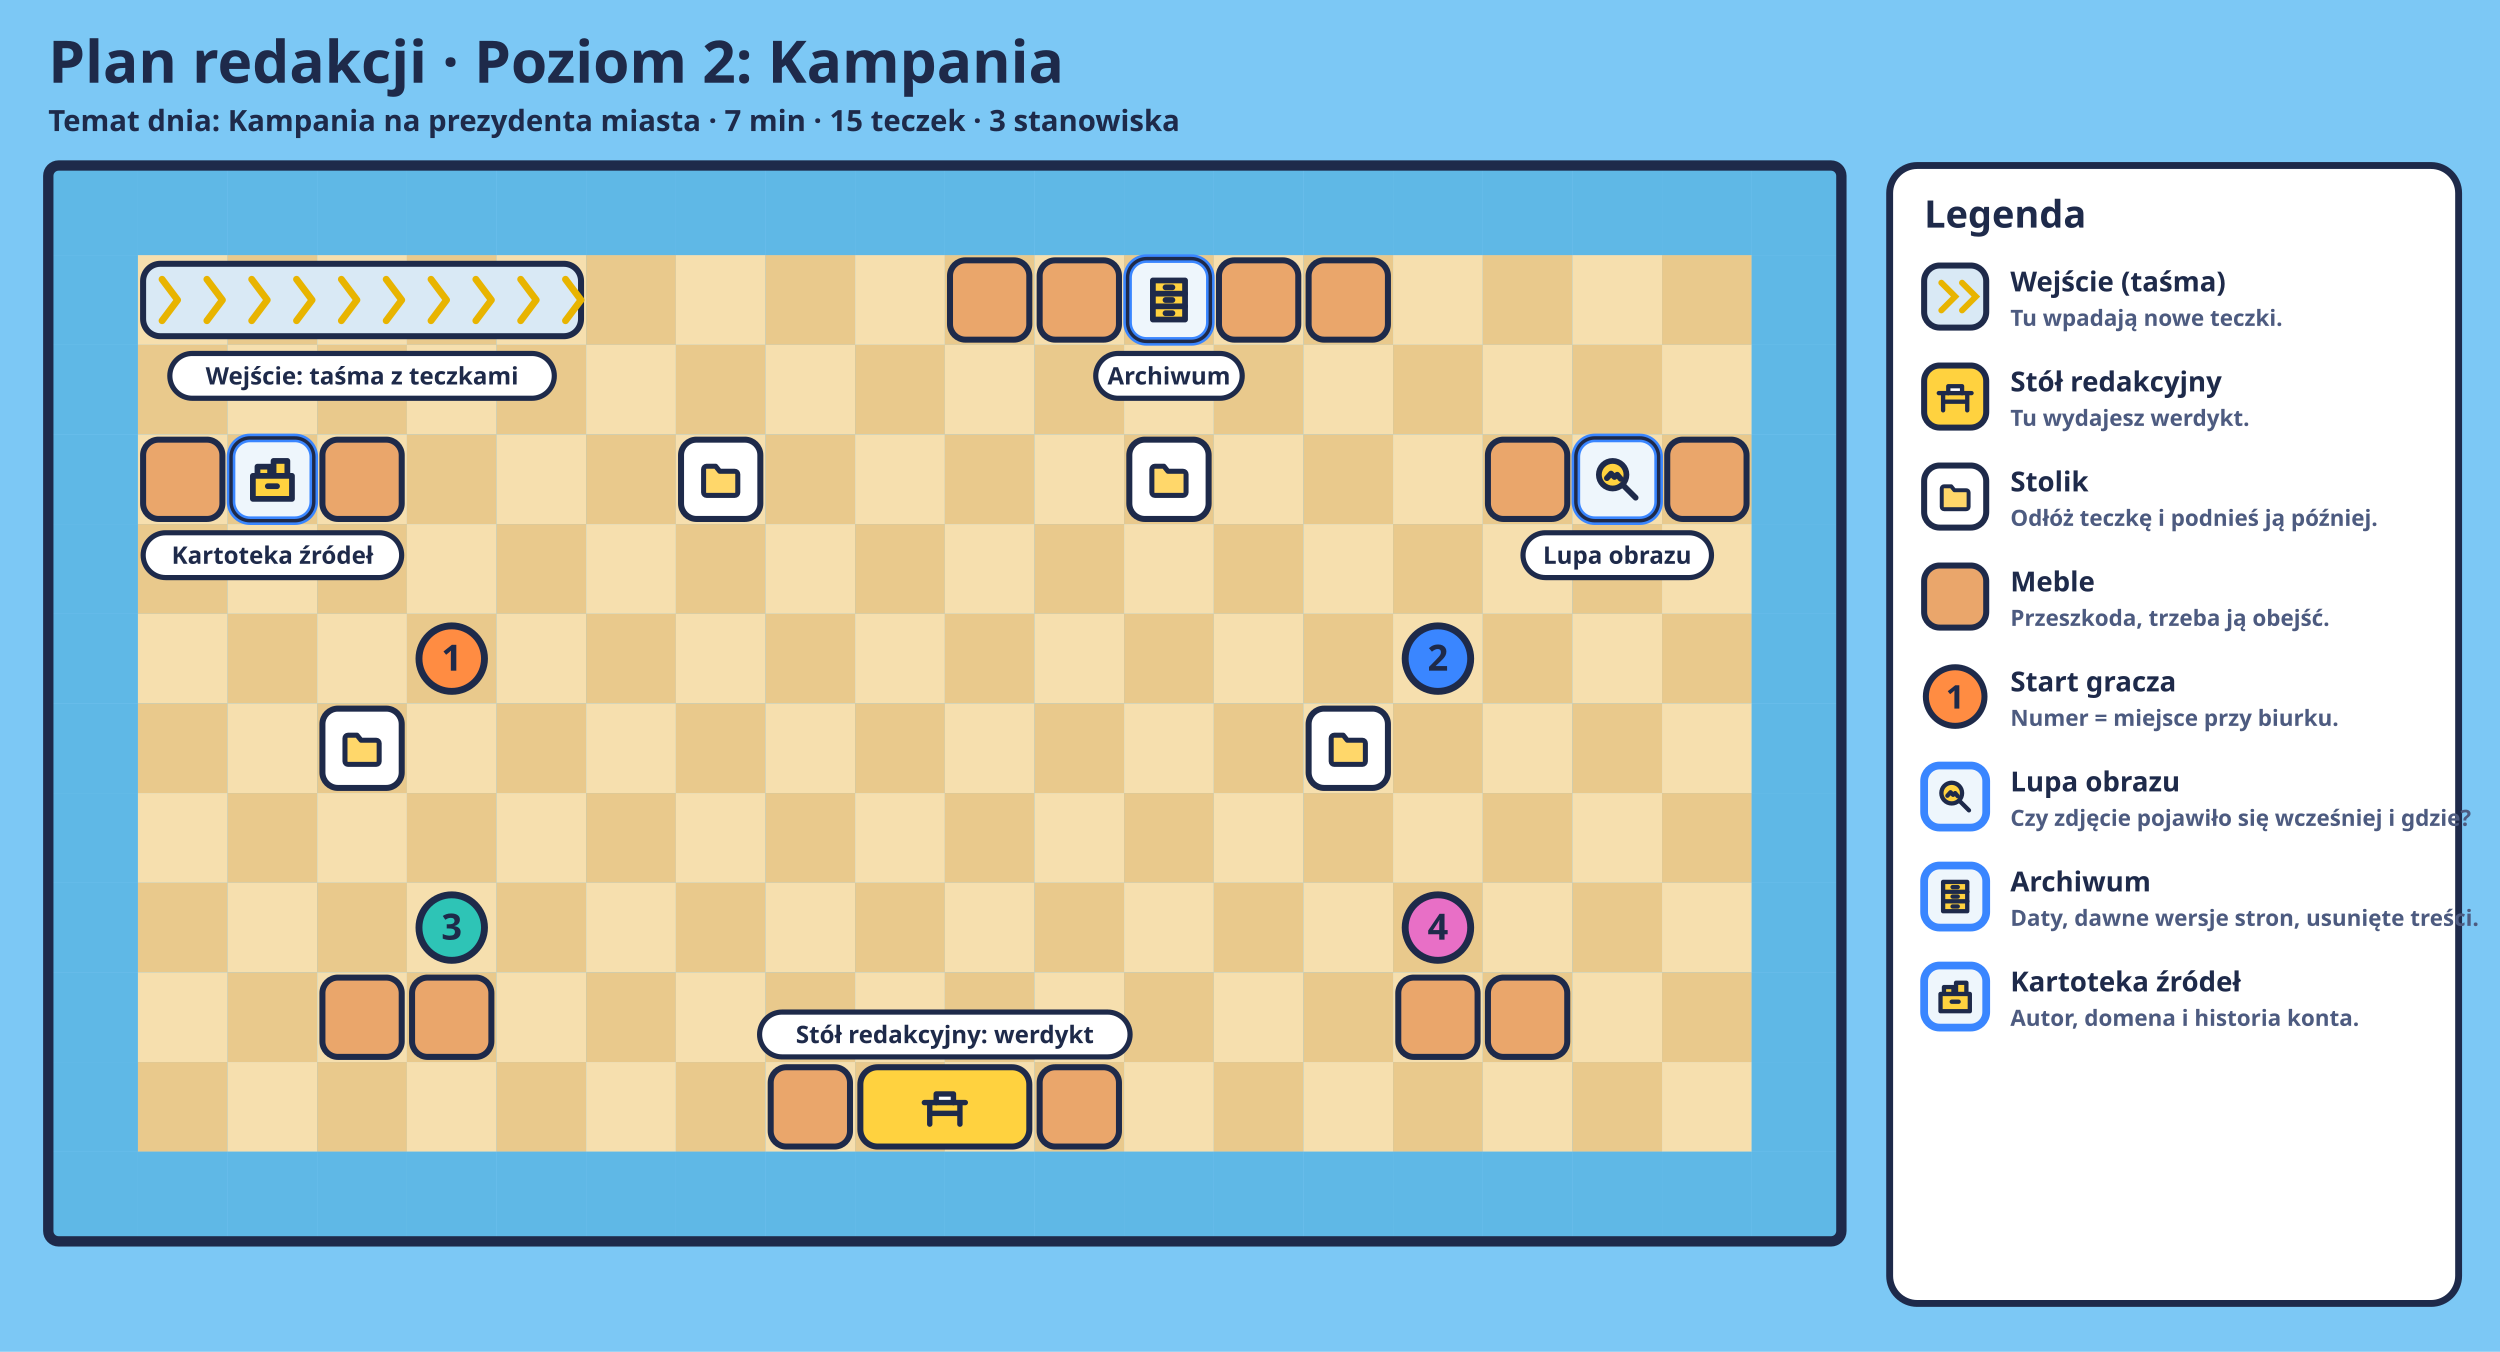
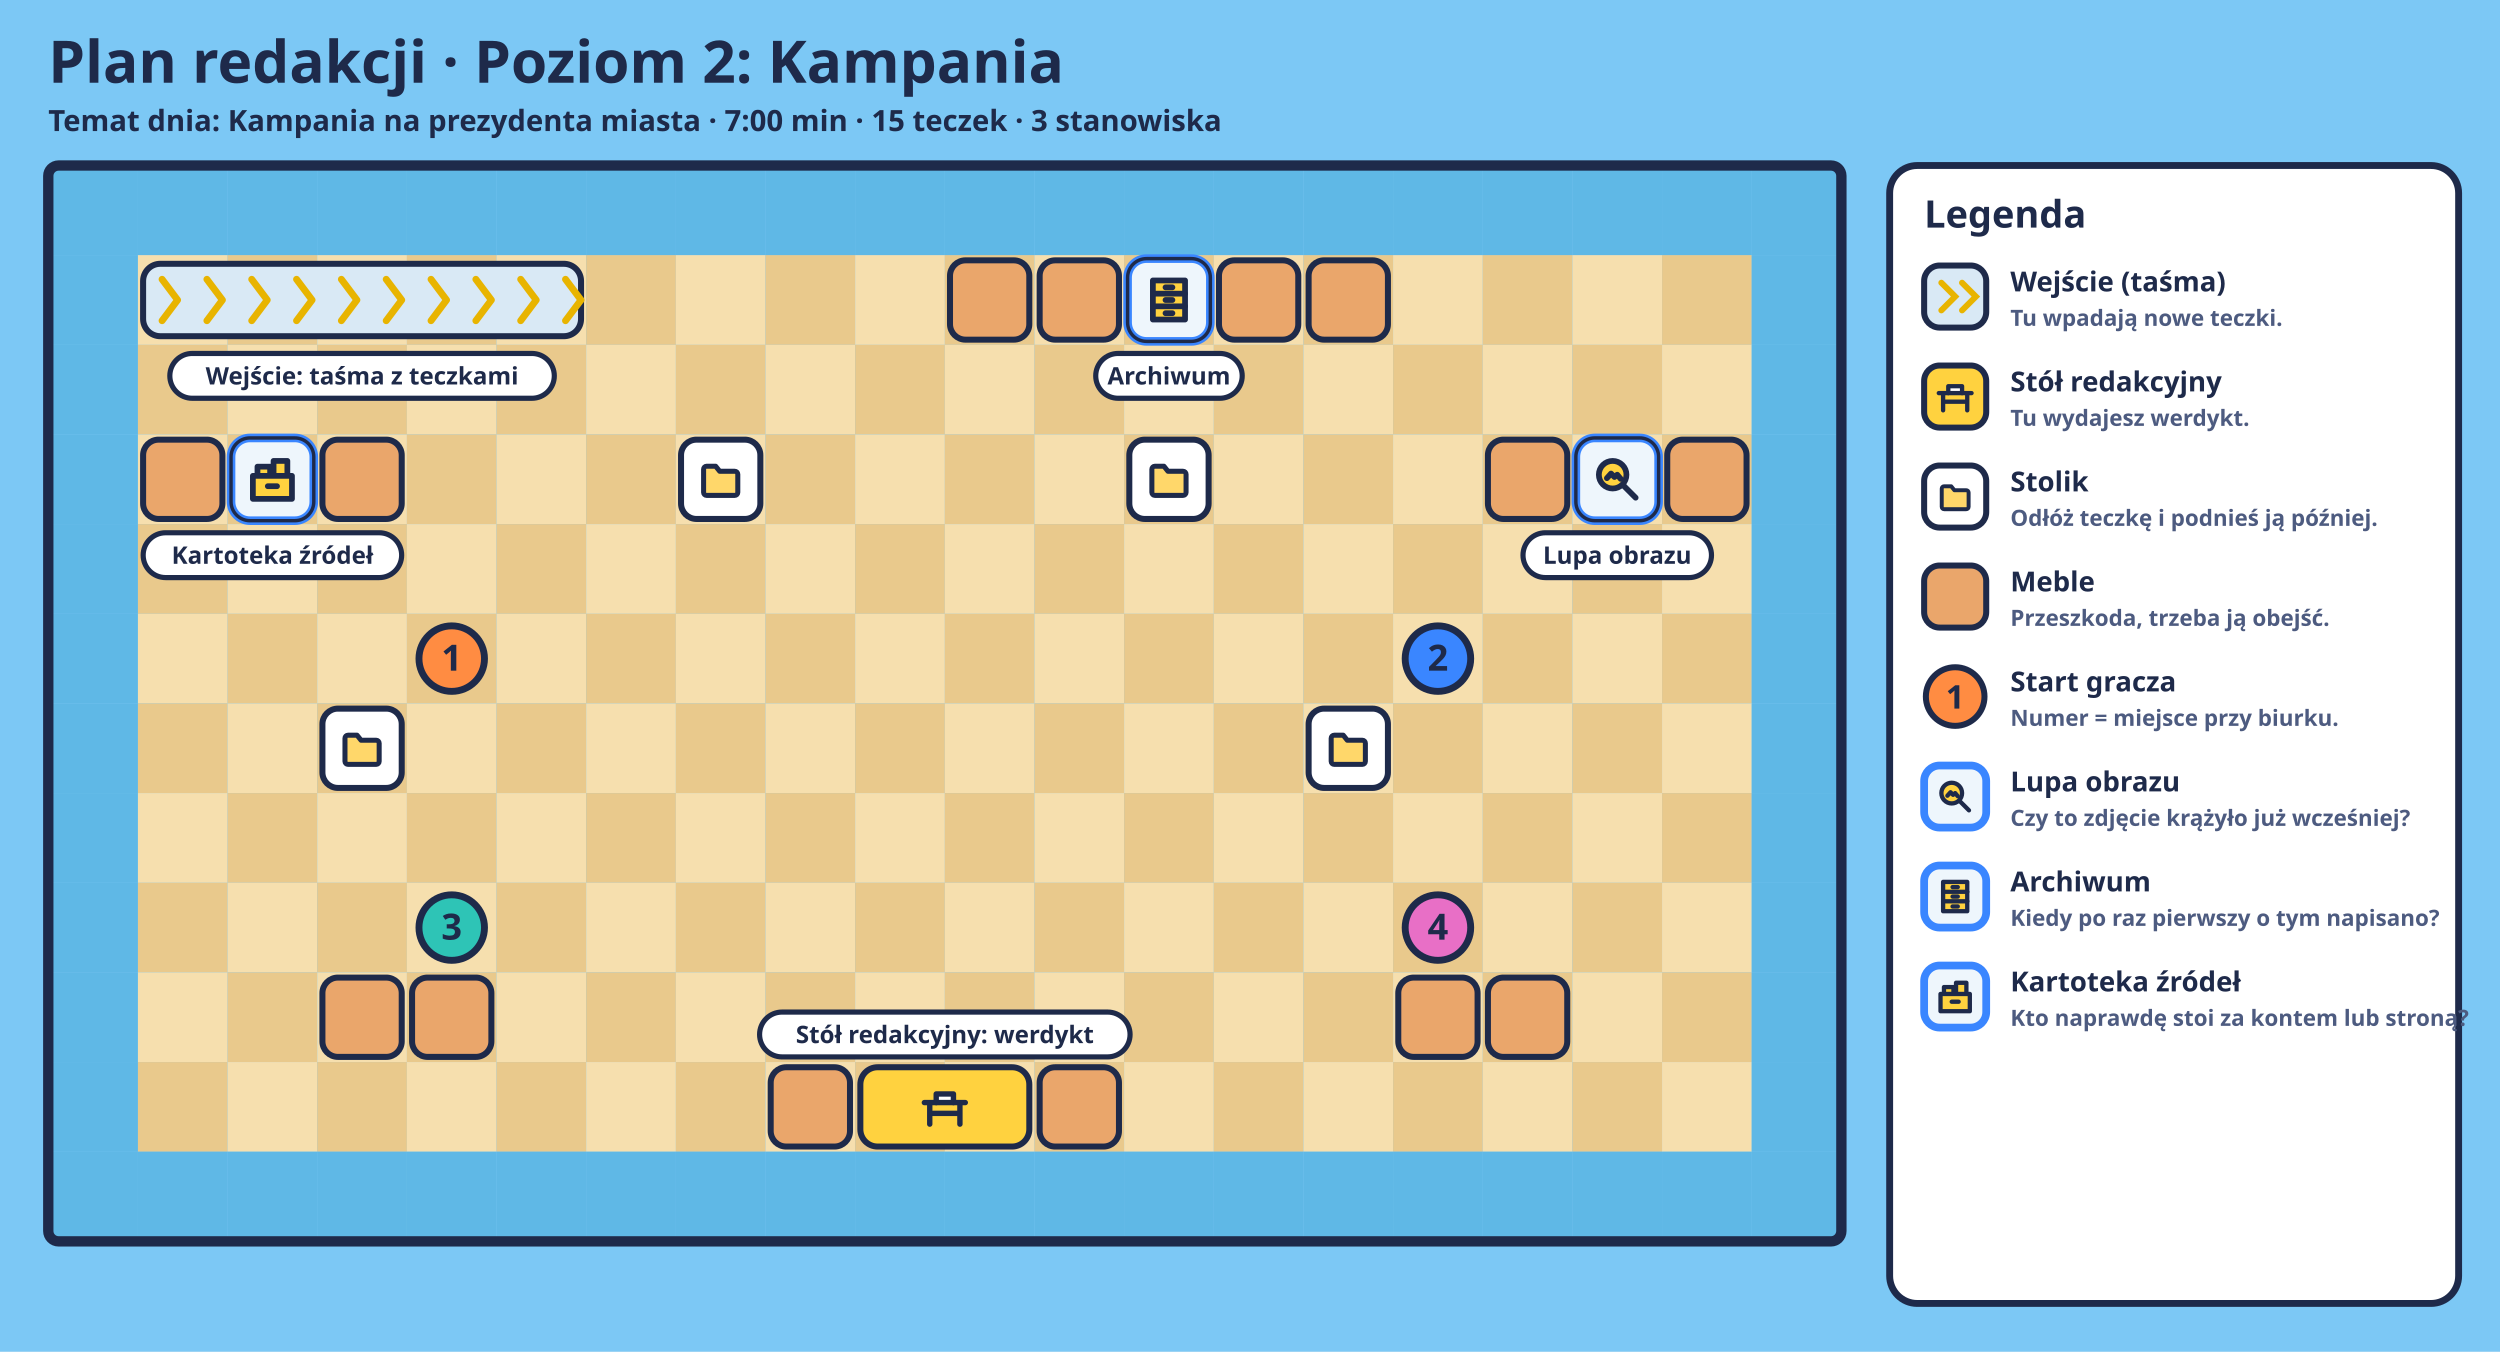
<svg xmlns="http://www.w3.org/2000/svg" viewBox="0 0 1450 784" width="1450" height="784" role="img" aria-label="Plan redakcji, Poziom 2: Kampania">
  <style>@font-face{font-family:'Baloo 2';font-weight:400 800;font-style:normal;font-display:block;src:url('../assets/fonts/baloo-2-latin.woff2') format('woff2');unicode-range:U+0000-00FF,U+0131,U+0152-0153,U+02BB-02BC,U+02C6,U+02DA,U+02DC,U+2000-206F,U+20AC,U+2122,U+2191,U+2193,U+2212,U+2215,U+FEFF,U+FFFD;}
@font-face{font-family:'Baloo 2';font-weight:400 800;font-style:normal;font-display:block;src:url('../assets/fonts/baloo-2-latin-ext.woff2') format('woff2');unicode-range:U+0100-02BA,U+02BD-02C5,U+02C7-02CC,U+02CE-02D7,U+02DD-02FF,U+0304,U+0308,U+0329,U+1D00-1DBF,U+1E00-1E9F,U+1EF2-1EFF,U+2020,U+20A0-20AB,U+20AD-20C0,U+2113,U+2C60-2C7F,U+A720-A7FF;}
@font-face{font-family:'Nunito';font-weight:400 800;font-style:normal;font-display:block;src:url('../assets/fonts/nunito-latin.woff2') format('woff2');unicode-range:U+0000-00FF,U+0131,U+0152-0153,U+02BB-02BC,U+02C6,U+02DA,U+02DC,U+2000-206F,U+20AC,U+2122,U+2191,U+2193,U+2212,U+2215,U+FEFF,U+FFFD;}
@font-face{font-family:'Nunito';font-weight:400 800;font-style:normal;font-display:block;src:url('../assets/fonts/nunito-latin-ext.woff2') format('woff2');unicode-range:U+0100-02BA,U+02BD-02C5,U+02C7-02CC,U+02CE-02D7,U+02DD-02FF,U+0304,U+0308,U+0329,U+1D00-1DBF,U+1E00-1E9F,U+1EF2-1EFF,U+2020,U+20A0-20AB,U+20AD-20C0,U+2113,U+2C60-2C7F,U+A720-A7FF;}</style>
  <rect width="1450" height="784" fill="#7cc8f5" />
  <text x="28" y="48" font-family="'Baloo 2',sans-serif" font-weight="800" font-size="34" fill="#1e2a4a">Plan redakcji · Poziom 2: Kampania</text>
-   <text x="28" y="76" font-family="Nunito,sans-serif" font-weight="700" font-size="17" fill="#1e2a4a">Temat dnia: Kampania na prezydenta miasta · 7 min · 15 teczek · 3 stanowiska</text>
+   <text x="28" y="76" font-family="Nunito,sans-serif" font-weight="700" font-size="17" fill="#1e2a4a">Temat dnia: Kampania na prezydenta miasta · 7:00 min · 15 teczek · 3 stanowiska</text>
  <rect x="28" y="96" width="52" height="52" fill="#5fb8e6" />
  <rect x="80" y="96" width="52" height="52" fill="#5fb8e6" />
  <rect x="132" y="96" width="52" height="52" fill="#5fb8e6" />
  <rect x="184" y="96" width="52" height="52" fill="#5fb8e6" />
  <rect x="236" y="96" width="52" height="52" fill="#5fb8e6" />
  <rect x="288" y="96" width="52" height="52" fill="#5fb8e6" />
  <rect x="340" y="96" width="52" height="52" fill="#5fb8e6" />
  <rect x="392" y="96" width="52" height="52" fill="#5fb8e6" />
  <rect x="444" y="96" width="52" height="52" fill="#5fb8e6" />
  <rect x="496" y="96" width="52" height="52" fill="#5fb8e6" />
  <rect x="548" y="96" width="52" height="52" fill="#5fb8e6" />
  <rect x="600" y="96" width="52" height="52" fill="#5fb8e6" />
  <rect x="652" y="96" width="52" height="52" fill="#5fb8e6" />
  <rect x="704" y="96" width="52" height="52" fill="#5fb8e6" />
  <rect x="756" y="96" width="52" height="52" fill="#5fb8e6" />
  <rect x="808" y="96" width="52" height="52" fill="#5fb8e6" />
  <rect x="860" y="96" width="52" height="52" fill="#5fb8e6" />
  <rect x="912" y="96" width="52" height="52" fill="#5fb8e6" />
  <rect x="964" y="96" width="52" height="52" fill="#5fb8e6" />
  <rect x="1016" y="96" width="52" height="52" fill="#5fb8e6" />
  <rect x="28" y="148" width="52" height="52" fill="#5fb8e6" />
  <rect x="80" y="148" width="52" height="52" fill="#f6dfae" />
  <rect x="132" y="148" width="52" height="52" fill="#e9c98c" />
  <rect x="184" y="148" width="52" height="52" fill="#f6dfae" />
  <rect x="236" y="148" width="52" height="52" fill="#e9c98c" />
  <rect x="288" y="148" width="52" height="52" fill="#f6dfae" />
  <rect x="340" y="148" width="52" height="52" fill="#e9c98c" />
  <rect x="392" y="148" width="52" height="52" fill="#f6dfae" />
  <rect x="444" y="148" width="52" height="52" fill="#e9c98c" />
  <rect x="496" y="148" width="52" height="52" fill="#f6dfae" />
  <rect x="548" y="148" width="52" height="52" fill="#e9c98c" />
  <rect x="600" y="148" width="52" height="52" fill="#f6dfae" />
  <rect x="652" y="148" width="52" height="52" fill="#e9c98c" />
  <rect x="704" y="148" width="52" height="52" fill="#f6dfae" />
  <rect x="756" y="148" width="52" height="52" fill="#e9c98c" />
  <rect x="808" y="148" width="52" height="52" fill="#f6dfae" />
  <rect x="860" y="148" width="52" height="52" fill="#e9c98c" />
  <rect x="912" y="148" width="52" height="52" fill="#f6dfae" />
  <rect x="964" y="148" width="52" height="52" fill="#e9c98c" />
  <rect x="1016" y="148" width="52" height="52" fill="#5fb8e6" />
  <rect x="28" y="200" width="52" height="52" fill="#5fb8e6" />
  <rect x="80" y="200" width="52" height="52" fill="#e9c98c" />
  <rect x="132" y="200" width="52" height="52" fill="#f6dfae" />
  <rect x="184" y="200" width="52" height="52" fill="#e9c98c" />
  <rect x="236" y="200" width="52" height="52" fill="#f6dfae" />
  <rect x="288" y="200" width="52" height="52" fill="#e9c98c" />
  <rect x="340" y="200" width="52" height="52" fill="#f6dfae" />
  <rect x="392" y="200" width="52" height="52" fill="#e9c98c" />
  <rect x="444" y="200" width="52" height="52" fill="#f6dfae" />
  <rect x="496" y="200" width="52" height="52" fill="#e9c98c" />
  <rect x="548" y="200" width="52" height="52" fill="#f6dfae" />
  <rect x="600" y="200" width="52" height="52" fill="#e9c98c" />
  <rect x="652" y="200" width="52" height="52" fill="#f6dfae" />
  <rect x="704" y="200" width="52" height="52" fill="#e9c98c" />
  <rect x="756" y="200" width="52" height="52" fill="#f6dfae" />
  <rect x="808" y="200" width="52" height="52" fill="#e9c98c" />
  <rect x="860" y="200" width="52" height="52" fill="#f6dfae" />
  <rect x="912" y="200" width="52" height="52" fill="#e9c98c" />
  <rect x="964" y="200" width="52" height="52" fill="#f6dfae" />
  <rect x="1016" y="200" width="52" height="52" fill="#5fb8e6" />
  <rect x="28" y="252" width="52" height="52" fill="#5fb8e6" />
  <rect x="80" y="252" width="52" height="52" fill="#f6dfae" />
  <rect x="132" y="252" width="52" height="52" fill="#e9c98c" />
  <rect x="184" y="252" width="52" height="52" fill="#f6dfae" />
  <rect x="236" y="252" width="52" height="52" fill="#e9c98c" />
  <rect x="288" y="252" width="52" height="52" fill="#f6dfae" />
  <rect x="340" y="252" width="52" height="52" fill="#e9c98c" />
  <rect x="392" y="252" width="52" height="52" fill="#f6dfae" />
  <rect x="444" y="252" width="52" height="52" fill="#e9c98c" />
  <rect x="496" y="252" width="52" height="52" fill="#f6dfae" />
  <rect x="548" y="252" width="52" height="52" fill="#e9c98c" />
  <rect x="600" y="252" width="52" height="52" fill="#f6dfae" />
  <rect x="652" y="252" width="52" height="52" fill="#e9c98c" />
  <rect x="704" y="252" width="52" height="52" fill="#f6dfae" />
  <rect x="756" y="252" width="52" height="52" fill="#e9c98c" />
  <rect x="808" y="252" width="52" height="52" fill="#f6dfae" />
  <rect x="860" y="252" width="52" height="52" fill="#e9c98c" />
  <rect x="912" y="252" width="52" height="52" fill="#f6dfae" />
  <rect x="964" y="252" width="52" height="52" fill="#e9c98c" />
  <rect x="1016" y="252" width="52" height="52" fill="#5fb8e6" />
  <rect x="28" y="304" width="52" height="52" fill="#5fb8e6" />
  <rect x="80" y="304" width="52" height="52" fill="#e9c98c" />
  <rect x="132" y="304" width="52" height="52" fill="#f6dfae" />
  <rect x="184" y="304" width="52" height="52" fill="#e9c98c" />
  <rect x="236" y="304" width="52" height="52" fill="#f6dfae" />
  <rect x="288" y="304" width="52" height="52" fill="#e9c98c" />
  <rect x="340" y="304" width="52" height="52" fill="#f6dfae" />
  <rect x="392" y="304" width="52" height="52" fill="#e9c98c" />
  <rect x="444" y="304" width="52" height="52" fill="#f6dfae" />
  <rect x="496" y="304" width="52" height="52" fill="#e9c98c" />
  <rect x="548" y="304" width="52" height="52" fill="#f6dfae" />
  <rect x="600" y="304" width="52" height="52" fill="#e9c98c" />
  <rect x="652" y="304" width="52" height="52" fill="#f6dfae" />
  <rect x="704" y="304" width="52" height="52" fill="#e9c98c" />
  <rect x="756" y="304" width="52" height="52" fill="#f6dfae" />
  <rect x="808" y="304" width="52" height="52" fill="#e9c98c" />
  <rect x="860" y="304" width="52" height="52" fill="#f6dfae" />
  <rect x="912" y="304" width="52" height="52" fill="#e9c98c" />
  <rect x="964" y="304" width="52" height="52" fill="#f6dfae" />
  <rect x="1016" y="304" width="52" height="52" fill="#5fb8e6" />
  <rect x="28" y="356" width="52" height="52" fill="#5fb8e6" />
  <rect x="80" y="356" width="52" height="52" fill="#f6dfae" />
  <rect x="132" y="356" width="52" height="52" fill="#e9c98c" />
  <rect x="184" y="356" width="52" height="52" fill="#f6dfae" />
  <rect x="236" y="356" width="52" height="52" fill="#e9c98c" />
  <rect x="288" y="356" width="52" height="52" fill="#f6dfae" />
  <rect x="340" y="356" width="52" height="52" fill="#e9c98c" />
  <rect x="392" y="356" width="52" height="52" fill="#f6dfae" />
  <rect x="444" y="356" width="52" height="52" fill="#e9c98c" />
  <rect x="496" y="356" width="52" height="52" fill="#f6dfae" />
  <rect x="548" y="356" width="52" height="52" fill="#e9c98c" />
  <rect x="600" y="356" width="52" height="52" fill="#f6dfae" />
  <rect x="652" y="356" width="52" height="52" fill="#e9c98c" />
  <rect x="704" y="356" width="52" height="52" fill="#f6dfae" />
  <rect x="756" y="356" width="52" height="52" fill="#e9c98c" />
  <rect x="808" y="356" width="52" height="52" fill="#f6dfae" />
  <rect x="860" y="356" width="52" height="52" fill="#e9c98c" />
  <rect x="912" y="356" width="52" height="52" fill="#f6dfae" />
  <rect x="964" y="356" width="52" height="52" fill="#e9c98c" />
  <rect x="1016" y="356" width="52" height="52" fill="#5fb8e6" />
  <rect x="28" y="408" width="52" height="52" fill="#5fb8e6" />
  <rect x="80" y="408" width="52" height="52" fill="#e9c98c" />
  <rect x="132" y="408" width="52" height="52" fill="#f6dfae" />
  <rect x="184" y="408" width="52" height="52" fill="#e9c98c" />
  <rect x="236" y="408" width="52" height="52" fill="#f6dfae" />
  <rect x="288" y="408" width="52" height="52" fill="#e9c98c" />
  <rect x="340" y="408" width="52" height="52" fill="#f6dfae" />
  <rect x="392" y="408" width="52" height="52" fill="#e9c98c" />
  <rect x="444" y="408" width="52" height="52" fill="#f6dfae" />
  <rect x="496" y="408" width="52" height="52" fill="#e9c98c" />
  <rect x="548" y="408" width="52" height="52" fill="#f6dfae" />
  <rect x="600" y="408" width="52" height="52" fill="#e9c98c" />
  <rect x="652" y="408" width="52" height="52" fill="#f6dfae" />
  <rect x="704" y="408" width="52" height="52" fill="#e9c98c" />
  <rect x="756" y="408" width="52" height="52" fill="#f6dfae" />
  <rect x="808" y="408" width="52" height="52" fill="#e9c98c" />
  <rect x="860" y="408" width="52" height="52" fill="#f6dfae" />
  <rect x="912" y="408" width="52" height="52" fill="#e9c98c" />
  <rect x="964" y="408" width="52" height="52" fill="#f6dfae" />
  <rect x="1016" y="408" width="52" height="52" fill="#5fb8e6" />
  <rect x="28" y="460" width="52" height="52" fill="#5fb8e6" />
  <rect x="80" y="460" width="52" height="52" fill="#f6dfae" />
  <rect x="132" y="460" width="52" height="52" fill="#e9c98c" />
  <rect x="184" y="460" width="52" height="52" fill="#f6dfae" />
  <rect x="236" y="460" width="52" height="52" fill="#e9c98c" />
  <rect x="288" y="460" width="52" height="52" fill="#f6dfae" />
  <rect x="340" y="460" width="52" height="52" fill="#e9c98c" />
  <rect x="392" y="460" width="52" height="52" fill="#f6dfae" />
  <rect x="444" y="460" width="52" height="52" fill="#e9c98c" />
  <rect x="496" y="460" width="52" height="52" fill="#f6dfae" />
  <rect x="548" y="460" width="52" height="52" fill="#e9c98c" />
  <rect x="600" y="460" width="52" height="52" fill="#f6dfae" />
  <rect x="652" y="460" width="52" height="52" fill="#e9c98c" />
  <rect x="704" y="460" width="52" height="52" fill="#f6dfae" />
  <rect x="756" y="460" width="52" height="52" fill="#e9c98c" />
  <rect x="808" y="460" width="52" height="52" fill="#f6dfae" />
  <rect x="860" y="460" width="52" height="52" fill="#e9c98c" />
  <rect x="912" y="460" width="52" height="52" fill="#f6dfae" />
  <rect x="964" y="460" width="52" height="52" fill="#e9c98c" />
  <rect x="1016" y="460" width="52" height="52" fill="#5fb8e6" />
  <rect x="28" y="512" width="52" height="52" fill="#5fb8e6" />
  <rect x="80" y="512" width="52" height="52" fill="#e9c98c" />
  <rect x="132" y="512" width="52" height="52" fill="#f6dfae" />
  <rect x="184" y="512" width="52" height="52" fill="#e9c98c" />
  <rect x="236" y="512" width="52" height="52" fill="#f6dfae" />
  <rect x="288" y="512" width="52" height="52" fill="#e9c98c" />
  <rect x="340" y="512" width="52" height="52" fill="#f6dfae" />
  <rect x="392" y="512" width="52" height="52" fill="#e9c98c" />
  <rect x="444" y="512" width="52" height="52" fill="#f6dfae" />
  <rect x="496" y="512" width="52" height="52" fill="#e9c98c" />
  <rect x="548" y="512" width="52" height="52" fill="#f6dfae" />
  <rect x="600" y="512" width="52" height="52" fill="#e9c98c" />
  <rect x="652" y="512" width="52" height="52" fill="#f6dfae" />
  <rect x="704" y="512" width="52" height="52" fill="#e9c98c" />
  <rect x="756" y="512" width="52" height="52" fill="#f6dfae" />
  <rect x="808" y="512" width="52" height="52" fill="#e9c98c" />
  <rect x="860" y="512" width="52" height="52" fill="#f6dfae" />
  <rect x="912" y="512" width="52" height="52" fill="#e9c98c" />
  <rect x="964" y="512" width="52" height="52" fill="#f6dfae" />
  <rect x="1016" y="512" width="52" height="52" fill="#5fb8e6" />
  <rect x="28" y="564" width="52" height="52" fill="#5fb8e6" />
  <rect x="80" y="564" width="52" height="52" fill="#f6dfae" />
  <rect x="132" y="564" width="52" height="52" fill="#e9c98c" />
  <rect x="184" y="564" width="52" height="52" fill="#f6dfae" />
  <rect x="236" y="564" width="52" height="52" fill="#e9c98c" />
  <rect x="288" y="564" width="52" height="52" fill="#f6dfae" />
  <rect x="340" y="564" width="52" height="52" fill="#e9c98c" />
  <rect x="392" y="564" width="52" height="52" fill="#f6dfae" />
  <rect x="444" y="564" width="52" height="52" fill="#e9c98c" />
  <rect x="496" y="564" width="52" height="52" fill="#f6dfae" />
  <rect x="548" y="564" width="52" height="52" fill="#e9c98c" />
  <rect x="600" y="564" width="52" height="52" fill="#f6dfae" />
  <rect x="652" y="564" width="52" height="52" fill="#e9c98c" />
  <rect x="704" y="564" width="52" height="52" fill="#f6dfae" />
  <rect x="756" y="564" width="52" height="52" fill="#e9c98c" />
  <rect x="808" y="564" width="52" height="52" fill="#f6dfae" />
  <rect x="860" y="564" width="52" height="52" fill="#e9c98c" />
  <rect x="912" y="564" width="52" height="52" fill="#f6dfae" />
  <rect x="964" y="564" width="52" height="52" fill="#e9c98c" />
  <rect x="1016" y="564" width="52" height="52" fill="#5fb8e6" />
  <rect x="28" y="616" width="52" height="52" fill="#5fb8e6" />
  <rect x="80" y="616" width="52" height="52" fill="#e9c98c" />
  <rect x="132" y="616" width="52" height="52" fill="#f6dfae" />
  <rect x="184" y="616" width="52" height="52" fill="#e9c98c" />
  <rect x="236" y="616" width="52" height="52" fill="#f6dfae" />
  <rect x="288" y="616" width="52" height="52" fill="#e9c98c" />
  <rect x="340" y="616" width="52" height="52" fill="#f6dfae" />
  <rect x="392" y="616" width="52" height="52" fill="#e9c98c" />
  <rect x="444" y="616" width="52" height="52" fill="#f6dfae" />
  <rect x="496" y="616" width="52" height="52" fill="#e9c98c" />
  <rect x="548" y="616" width="52" height="52" fill="#f6dfae" />
  <rect x="600" y="616" width="52" height="52" fill="#e9c98c" />
  <rect x="652" y="616" width="52" height="52" fill="#f6dfae" />
  <rect x="704" y="616" width="52" height="52" fill="#e9c98c" />
  <rect x="756" y="616" width="52" height="52" fill="#f6dfae" />
  <rect x="808" y="616" width="52" height="52" fill="#e9c98c" />
  <rect x="860" y="616" width="52" height="52" fill="#f6dfae" />
  <rect x="912" y="616" width="52" height="52" fill="#e9c98c" />
  <rect x="964" y="616" width="52" height="52" fill="#f6dfae" />
  <rect x="1016" y="616" width="52" height="52" fill="#5fb8e6" />
  <rect x="28" y="668" width="52" height="52" fill="#5fb8e6" />
  <rect x="80" y="668" width="52" height="52" fill="#5fb8e6" />
  <rect x="132" y="668" width="52" height="52" fill="#5fb8e6" />
  <rect x="184" y="668" width="52" height="52" fill="#5fb8e6" />
  <rect x="236" y="668" width="52" height="52" fill="#5fb8e6" />
  <rect x="288" y="668" width="52" height="52" fill="#5fb8e6" />
  <rect x="340" y="668" width="52" height="52" fill="#5fb8e6" />
  <rect x="392" y="668" width="52" height="52" fill="#5fb8e6" />
  <rect x="444" y="668" width="52" height="52" fill="#5fb8e6" />
  <rect x="496" y="668" width="52" height="52" fill="#5fb8e6" />
  <rect x="548" y="668" width="52" height="52" fill="#5fb8e6" />
  <rect x="600" y="668" width="52" height="52" fill="#5fb8e6" />
  <rect x="652" y="668" width="52" height="52" fill="#5fb8e6" />
  <rect x="704" y="668" width="52" height="52" fill="#5fb8e6" />
  <rect x="756" y="668" width="52" height="52" fill="#5fb8e6" />
  <rect x="808" y="668" width="52" height="52" fill="#5fb8e6" />
  <rect x="860" y="668" width="52" height="52" fill="#5fb8e6" />
  <rect x="912" y="668" width="52" height="52" fill="#5fb8e6" />
  <rect x="964" y="668" width="52" height="52" fill="#5fb8e6" />
  <rect x="1016" y="668" width="52" height="52" fill="#5fb8e6" />
  <rect x="28" y="96" width="1040" height="624" fill="none" stroke="#1e2a4a" stroke-width="6" rx="6" />
  <rect x="551" y="151" width="46" height="46" rx="9" fill="#eaa66b" stroke="#1e2a4a" stroke-width="3.5" />
  <rect x="603" y="151" width="46" height="46" rx="9" fill="#eaa66b" stroke="#1e2a4a" stroke-width="3.5" />
  <rect x="707" y="151" width="46" height="46" rx="9" fill="#eaa66b" stroke="#1e2a4a" stroke-width="3.5" />
  <rect x="759" y="151" width="46" height="46" rx="9" fill="#eaa66b" stroke="#1e2a4a" stroke-width="3.5" />
  <rect x="83" y="255" width="46" height="46" rx="9" fill="#eaa66b" stroke="#1e2a4a" stroke-width="3.5" />
  <rect x="187" y="255" width="46" height="46" rx="9" fill="#eaa66b" stroke="#1e2a4a" stroke-width="3.5" />
  <rect x="863" y="255" width="46" height="46" rx="9" fill="#eaa66b" stroke="#1e2a4a" stroke-width="3.5" />
  <rect x="967" y="255" width="46" height="46" rx="9" fill="#eaa66b" stroke="#1e2a4a" stroke-width="3.5" />
  <rect x="187" y="567" width="46" height="46" rx="9" fill="#eaa66b" stroke="#1e2a4a" stroke-width="3.5" />
  <rect x="239" y="567" width="46" height="46" rx="9" fill="#eaa66b" stroke="#1e2a4a" stroke-width="3.5" />
  <rect x="811" y="567" width="46" height="46" rx="9" fill="#eaa66b" stroke="#1e2a4a" stroke-width="3.5" />
  <rect x="863" y="567" width="46" height="46" rx="9" fill="#eaa66b" stroke="#1e2a4a" stroke-width="3.5" />
  <rect x="447" y="619" width="46" height="46" rx="9" fill="#eaa66b" stroke="#1e2a4a" stroke-width="3.5" />
  <rect x="603" y="619" width="46" height="46" rx="9" fill="#eaa66b" stroke="#1e2a4a" stroke-width="3.5" />
  <rect x="83" y="153" width="254" height="42" rx="10" fill="#d9e9f5" stroke="#1e2a4a" stroke-width="3.5" />
  <path d="M94 162l9 12l-9 12" fill="none" stroke="#e8b400" stroke-width="4" stroke-linecap="round" stroke-linejoin="round" />
  <path d="M120 162l9 12l-9 12" fill="none" stroke="#e8b400" stroke-width="4" stroke-linecap="round" stroke-linejoin="round" />
  <path d="M146 162l9 12l-9 12" fill="none" stroke="#e8b400" stroke-width="4" stroke-linecap="round" stroke-linejoin="round" />
  <path d="M172 162l9 12l-9 12" fill="none" stroke="#e8b400" stroke-width="4" stroke-linecap="round" stroke-linejoin="round" />
  <path d="M198 162l9 12l-9 12" fill="none" stroke="#e8b400" stroke-width="4" stroke-linecap="round" stroke-linejoin="round" />
  <path d="M224 162l9 12l-9 12" fill="none" stroke="#e8b400" stroke-width="4" stroke-linecap="round" stroke-linejoin="round" />
  <path d="M250 162l9 12l-9 12" fill="none" stroke="#e8b400" stroke-width="4" stroke-linecap="round" stroke-linejoin="round" />
  <path d="M276 162l9 12l-9 12" fill="none" stroke="#e8b400" stroke-width="4" stroke-linecap="round" stroke-linejoin="round" />
  <path d="M302 162l9 12l-9 12" fill="none" stroke="#e8b400" stroke-width="4" stroke-linecap="round" stroke-linejoin="round" />
  <path d="M328 162l9 12l-9 12" fill="none" stroke="#e8b400" stroke-width="4" stroke-linecap="round" stroke-linejoin="round" />
  <rect x="654" y="150" width="48" height="48" rx="11" fill="#eef6fc" stroke="#3a86ff" stroke-width="5" />
  <rect x="654" y="150" width="48" height="48" rx="11" fill="none" stroke="#1e2a4a" stroke-width="2" />
  <g transform="translate(662 158)">
    <svg x="0" y="0" viewBox="0 0 24 24" width="32" height="32" fill="none" stroke="#1e2a4a" stroke-width="2.5" stroke-linecap="round" stroke-linejoin="round" aria-hidden="true">
      <path d="M5 3.5h14v17H5Z" style="fill:#ffd23f" />
      <path d="M5 9.25h14M5 14.75h14M10.5 6.5h3M10.5 12h3M10.5 17.75h3" />
    </svg>
  </g>
  <rect x="134" y="254" width="48" height="48" rx="11" fill="#eef6fc" stroke="#3a86ff" stroke-width="5" />
  <rect x="134" y="254" width="48" height="48" rx="11" fill="none" stroke="#1e2a4a" stroke-width="2" />
  <g transform="translate(142 262)">
    <svg x="0" y="0" viewBox="0 0 24 24" width="32" height="32" fill="none" stroke="#1e2a4a" stroke-width="2.5" stroke-linecap="round" stroke-linejoin="round" aria-hidden="true">
      <path d="M5.5 10.5V6.5H11v4M12.5 10.5V4h6v6.5" style="fill:#ffd23f" />
      <path d="M3.5 10.5h17v10h-17Z" style="fill:#ffd23f" />
      <path d="M10 15h4" />
    </svg>
  </g>
  <rect x="395" y="255" width="46" height="46" rx="9" fill="#ffffff" stroke="#1e2a4a" stroke-width="3.5" />
  <g transform="translate(404 264)">
    <svg x="0" y="0" viewBox="0 0 24 24" width="28" height="28" fill="none" stroke="#1e2a4a" stroke-width="2.5" stroke-linecap="round" stroke-linejoin="round" aria-hidden="true">
      <path d="M3.5 7A1.5 1.5 0 0 1 5 5.5h4.5l2 2.5H19a1.5 1.5 0 0 1 1.5 1.5v9A1.5 1.5 0 0 1 19 20H5a1.5 1.5 0 0 1-1.5-1.5Z" style="fill:#ffd76a" />
    </svg>
  </g>
  <rect x="655" y="255" width="46" height="46" rx="9" fill="#ffffff" stroke="#1e2a4a" stroke-width="3.5" />
  <g transform="translate(664 264)">
    <svg x="0" y="0" viewBox="0 0 24 24" width="28" height="28" fill="none" stroke="#1e2a4a" stroke-width="2.5" stroke-linecap="round" stroke-linejoin="round" aria-hidden="true">
      <path d="M3.5 7A1.5 1.5 0 0 1 5 5.5h4.5l2 2.5H19a1.5 1.5 0 0 1 1.5 1.5v9A1.5 1.5 0 0 1 19 20H5a1.5 1.5 0 0 1-1.5-1.5Z" style="fill:#ffd76a" />
    </svg>
  </g>
  <rect x="914" y="254" width="48" height="48" rx="11" fill="#eef6fc" stroke="#3a86ff" stroke-width="5" />
  <rect x="914" y="254" width="48" height="48" rx="11" fill="none" stroke="#1e2a4a" stroke-width="2" />
  <g transform="translate(922 262)">
    <svg x="0" y="0" viewBox="0 0 24 24" width="32" height="32" fill="none" stroke="#1e2a4a" stroke-width="2.5" stroke-linecap="round" stroke-linejoin="round" aria-hidden="true">
      <path d="M4 10a6 6 0 1 0 12 0a6 6 0 1 0-12 0Z" style="fill:#ffd23f" />
      <path d="M14.5 14.5L20 20M7.5 11.5l1.8-2 1.5 1.5 1.2-1 1.5 1.8" />
    </svg>
  </g>
  <rect x="187" y="411" width="46" height="46" rx="9" fill="#ffffff" stroke="#1e2a4a" stroke-width="3.5" />
  <g transform="translate(196 420)">
    <svg x="0" y="0" viewBox="0 0 24 24" width="28" height="28" fill="none" stroke="#1e2a4a" stroke-width="2.5" stroke-linecap="round" stroke-linejoin="round" aria-hidden="true">
      <path d="M3.5 7A1.5 1.5 0 0 1 5 5.5h4.5l2 2.5H19a1.5 1.5 0 0 1 1.5 1.5v9A1.5 1.5 0 0 1 19 20H5a1.5 1.5 0 0 1-1.5-1.5Z" style="fill:#ffd76a" />
    </svg>
  </g>
  <rect x="759" y="411" width="46" height="46" rx="9" fill="#ffffff" stroke="#1e2a4a" stroke-width="3.5" />
  <g transform="translate(768 420)">
    <svg x="0" y="0" viewBox="0 0 24 24" width="28" height="28" fill="none" stroke="#1e2a4a" stroke-width="2.5" stroke-linecap="round" stroke-linejoin="round" aria-hidden="true">
      <path d="M3.5 7A1.5 1.5 0 0 1 5 5.5h4.5l2 2.5H19a1.5 1.5 0 0 1 1.5 1.5v9A1.5 1.5 0 0 1 19 20H5a1.5 1.5 0 0 1-1.5-1.5Z" style="fill:#ffd76a" />
    </svg>
  </g>
  <rect x="499" y="619" width="98" height="46" rx="10" fill="#ffd23f" stroke="#1e2a4a" stroke-width="3.5" />
  <g transform="translate(533 627)">
    <svg x="0" y="0" viewBox="0 0 24 24" width="30" height="30" fill="none" stroke="#1e2a4a" stroke-width="2.5" stroke-linecap="round" stroke-linejoin="round" aria-hidden="true">
      <path d="M8 10V6h8v4" style="fill:#ffffff" />
      <path d="M2.5 10h19M5 10v10M19 10v10M5 15h14" />
    </svg>
  </g>
  <circle cx="262" cy="382" r="19" fill="#ff8c42" stroke="#1e2a4a" stroke-width="4" />
  <text x="262" y="389" text-anchor="middle" font-family="'Baloo 2',sans-serif" font-weight="800" font-size="21" fill="#1e2a4a">1</text>
  <circle cx="834" cy="382" r="19" fill="#3a86ff" stroke="#1e2a4a" stroke-width="4" />
  <text x="834" y="389" text-anchor="middle" font-family="'Baloo 2',sans-serif" font-weight="800" font-size="21" fill="#1e2a4a">2</text>
  <circle cx="262" cy="538" r="19" fill="#2ec4b6" stroke="#1e2a4a" stroke-width="4" />
  <text x="262" y="545" text-anchor="middle" font-family="'Baloo 2',sans-serif" font-weight="800" font-size="21" fill="#1e2a4a">3</text>
  <circle cx="834" cy="538" r="19" fill="#e86fc6" stroke="#1e2a4a" stroke-width="4" />
  <text x="834" y="545" text-anchor="middle" font-family="'Baloo 2',sans-serif" font-weight="800" font-size="21" fill="#1e2a4a">4</text>
  <rect x="98.5" y="205" width="223" height="26" rx="13" fill="#ffffff" stroke="#1e2a4a" stroke-width="3" />
  <text x="210" y="223" text-anchor="middle" font-family="'Baloo 2',sans-serif" font-weight="700" font-size="14" fill="#1e2a4a">Wejście: taśma z teczkami</text>
  <rect x="635.52" y="205" width="84.96" height="26" rx="13" fill="#ffffff" stroke="#1e2a4a" stroke-width="3" />
  <text x="678" y="223" text-anchor="middle" font-family="'Baloo 2',sans-serif" font-weight="700" font-size="14" fill="#1e2a4a">Archiwum</text>
  <rect x="83.04" y="309" width="149.92" height="26" rx="13" fill="#ffffff" stroke="#1e2a4a" stroke-width="3" />
  <text x="158" y="327" text-anchor="middle" font-family="'Baloo 2',sans-serif" font-weight="700" font-size="14" fill="#1e2a4a">Kartoteka źródeł</text>
  <rect x="883.34" y="309" width="109.32" height="26" rx="13" fill="#ffffff" stroke="#1e2a4a" stroke-width="3" />
  <text x="938" y="327" text-anchor="middle" font-family="'Baloo 2',sans-serif" font-weight="700" font-size="14" fill="#1e2a4a">Lupa obrazu</text>
  <rect x="440.56" y="587" width="214.88" height="26" rx="13" fill="#ffffff" stroke="#1e2a4a" stroke-width="3" />
  <text x="548" y="605" text-anchor="middle" font-family="'Baloo 2',sans-serif" font-weight="700" font-size="14" fill="#1e2a4a">Stół redakcyjny: werdykt</text>
  <rect x="1096" y="96" width="330" height="660" rx="16" fill="#ffffff" stroke="#1e2a4a" stroke-width="4" />
  <text x="1116" y="132" font-family="'Baloo 2',sans-serif" font-weight="800" font-size="22" fill="#1e2a4a">Legenda</text>
  <rect x="1116" y="154" width="36" height="36" rx="9" fill="#d9e9f5" stroke="#1e2a4a" stroke-width="3.5" />
  <path d="M1126 164l8 8l-8 8M1138 164l8 8l-8 8" fill="none" stroke="#e8b400" stroke-width="3.5" stroke-linecap="round" />
  <text x="1166" y="169" font-family="'Baloo 2',sans-serif" font-weight="700" font-size="16" fill="#1e2a4a">Wejście (taśma)</text>
  <text x="1166" y="189" font-family="Nunito,sans-serif" font-weight="600" font-size="13" fill="#4d5b80">Tu wpadają nowe teczki.</text>
  <rect x="1116" y="212" width="36" height="36" rx="9" fill="#ffd23f" stroke="#1e2a4a" stroke-width="3.5" />
  <g transform="translate(1122 218)">
    <svg x="0" y="0" viewBox="0 0 24 24" width="24" height="24" fill="none" stroke="#1e2a4a" stroke-width="2.5" stroke-linecap="round" stroke-linejoin="round" aria-hidden="true">
      <path d="M8 10V6h8v4" style="fill:#ffffff" />
      <path d="M2.5 10h19M5 10v10M19 10v10M5 15h14" />
    </svg>
  </g>
  <text x="1166" y="227" font-family="'Baloo 2',sans-serif" font-weight="700" font-size="16" fill="#1e2a4a">Stół redakcyjny</text>
  <text x="1166" y="247" font-family="Nunito,sans-serif" font-weight="600" font-size="13" fill="#4d5b80">Tu wydajesz werdykt.</text>
  <rect x="1116" y="270" width="36" height="36" rx="9" fill="#ffffff" stroke="#1e2a4a" stroke-width="3.5" />
  <g transform="translate(1123 277)">
    <svg x="0" y="0" viewBox="0 0 24 24" width="22" height="22" fill="none" stroke="#1e2a4a" stroke-width="2.5" stroke-linecap="round" stroke-linejoin="round" aria-hidden="true">
      <path d="M3.5 7A1.5 1.5 0 0 1 5 5.5h4.5l2 2.5H19a1.5 1.5 0 0 1 1.5 1.5v9A1.5 1.5 0 0 1 19 20H5a1.5 1.5 0 0 1-1.5-1.5Z" style="fill:#ffd76a" />
    </svg>
  </g>
  <text x="1166" y="285" font-family="'Baloo 2',sans-serif" font-weight="700" font-size="16" fill="#1e2a4a">Stolik</text>
  <text x="1166" y="305" font-family="Nunito,sans-serif" font-weight="600" font-size="13" fill="#4d5b80">Odłóż teczkę i podnieś ją później.</text>
  <rect x="1116" y="328" width="36" height="36" rx="9" fill="#eaa66b" stroke="#1e2a4a" stroke-width="3.5" />
  <text x="1166" y="343" font-family="'Baloo 2',sans-serif" font-weight="700" font-size="16" fill="#1e2a4a">Meble</text>
  <text x="1166" y="363" font-family="Nunito,sans-serif" font-weight="600" font-size="13" fill="#4d5b80">Przeszkoda, trzeba ją obejść.</text>
  <circle cx="1134" cy="404" r="17" fill="#ff8c42" stroke="#1e2a4a" stroke-width="3.5" />
  <text x="1134" y="411" text-anchor="middle" font-family="'Baloo 2',sans-serif" font-weight="800" font-size="19" fill="#1e2a4a">1</text>
  <text x="1166" y="401" font-family="'Baloo 2',sans-serif" font-weight="700" font-size="16" fill="#1e2a4a">Start gracza</text>
  <text x="1166" y="421" font-family="Nunito,sans-serif" font-weight="600" font-size="13" fill="#4d5b80">Numer = miejsce przy biurku.</text>
  <rect x="1116" y="444" width="36" height="36" rx="9" fill="#eef6fc" stroke="#3a86ff" stroke-width="4.5" />
  <g transform="translate(1122 450)">
    <svg x="0" y="0" viewBox="0 0 24 24" width="24" height="24" fill="none" stroke="#1e2a4a" stroke-width="2.5" stroke-linecap="round" stroke-linejoin="round" aria-hidden="true">
      <path d="M4 10a6 6 0 1 0 12 0a6 6 0 1 0-12 0Z" style="fill:#ffd23f" />
      <path d="M14.5 14.5L20 20M7.5 11.5l1.8-2 1.5 1.5 1.2-1 1.5 1.8" />
    </svg>
  </g>
  <text x="1166" y="459" font-family="'Baloo 2',sans-serif" font-weight="700" font-size="16" fill="#1e2a4a">Lupa obrazu</text>
-   <text x="1166" y="479" font-family="Nunito,sans-serif" font-weight="600" font-size="13" fill="#4d5b80">Czy zdjęcie pojawiło się wcześniej i gdzie?</text>
+   <text x="1166" y="479" font-family="Nunito,sans-serif" font-weight="600" font-size="13" fill="#4d5b80">Czy to zdjęcie krążyło już wcześniej?</text>
  <rect x="1116" y="502" width="36" height="36" rx="9" fill="#eef6fc" stroke="#3a86ff" stroke-width="4.5" />
  <g transform="translate(1122 508)">
    <svg x="0" y="0" viewBox="0 0 24 24" width="24" height="24" fill="none" stroke="#1e2a4a" stroke-width="2.5" stroke-linecap="round" stroke-linejoin="round" aria-hidden="true">
      <path d="M5 3.5h14v17H5Z" style="fill:#ffd23f" />
      <path d="M5 9.25h14M5 14.75h14M10.5 6.5h3M10.5 12h3M10.5 17.75h3" />
    </svg>
  </g>
  <text x="1166" y="517" font-family="'Baloo 2',sans-serif" font-weight="700" font-size="16" fill="#1e2a4a">Archiwum</text>
-   <text x="1166" y="537" font-family="Nunito,sans-serif" font-weight="600" font-size="13" fill="#4d5b80">Daty, dawne wersje stron, usunięte treści.</text>
+   <text x="1166" y="537" font-family="Nunito,sans-serif" font-weight="600" font-size="13" fill="#4d5b80">Kiedy po raz pierwszy o tym napisano?</text>
  <rect x="1116" y="560" width="36" height="36" rx="9" fill="#eef6fc" stroke="#3a86ff" stroke-width="4.5" />
  <g transform="translate(1122 566)">
    <svg x="0" y="0" viewBox="0 0 24 24" width="24" height="24" fill="none" stroke="#1e2a4a" stroke-width="2.5" stroke-linecap="round" stroke-linejoin="round" aria-hidden="true">
      <path d="M5.5 10.5V6.5H11v4M12.5 10.5V4h6v6.5" style="fill:#ffd23f" />
      <path d="M3.5 10.5h17v10h-17Z" style="fill:#ffd23f" />
      <path d="M10 15h4" />
    </svg>
  </g>
  <text x="1166" y="575" font-family="'Baloo 2',sans-serif" font-weight="700" font-size="16" fill="#1e2a4a">Kartoteka źródeł</text>
-   <text x="1166" y="595" font-family="Nunito,sans-serif" font-weight="600" font-size="13" fill="#4d5b80">Autor, domena i historia konta.</text>
+   <text x="1166" y="595" font-family="Nunito,sans-serif" font-weight="600" font-size="13" fill="#4d5b80">Kto naprawdę stoi za kontem lub stroną?</text>
</svg>
